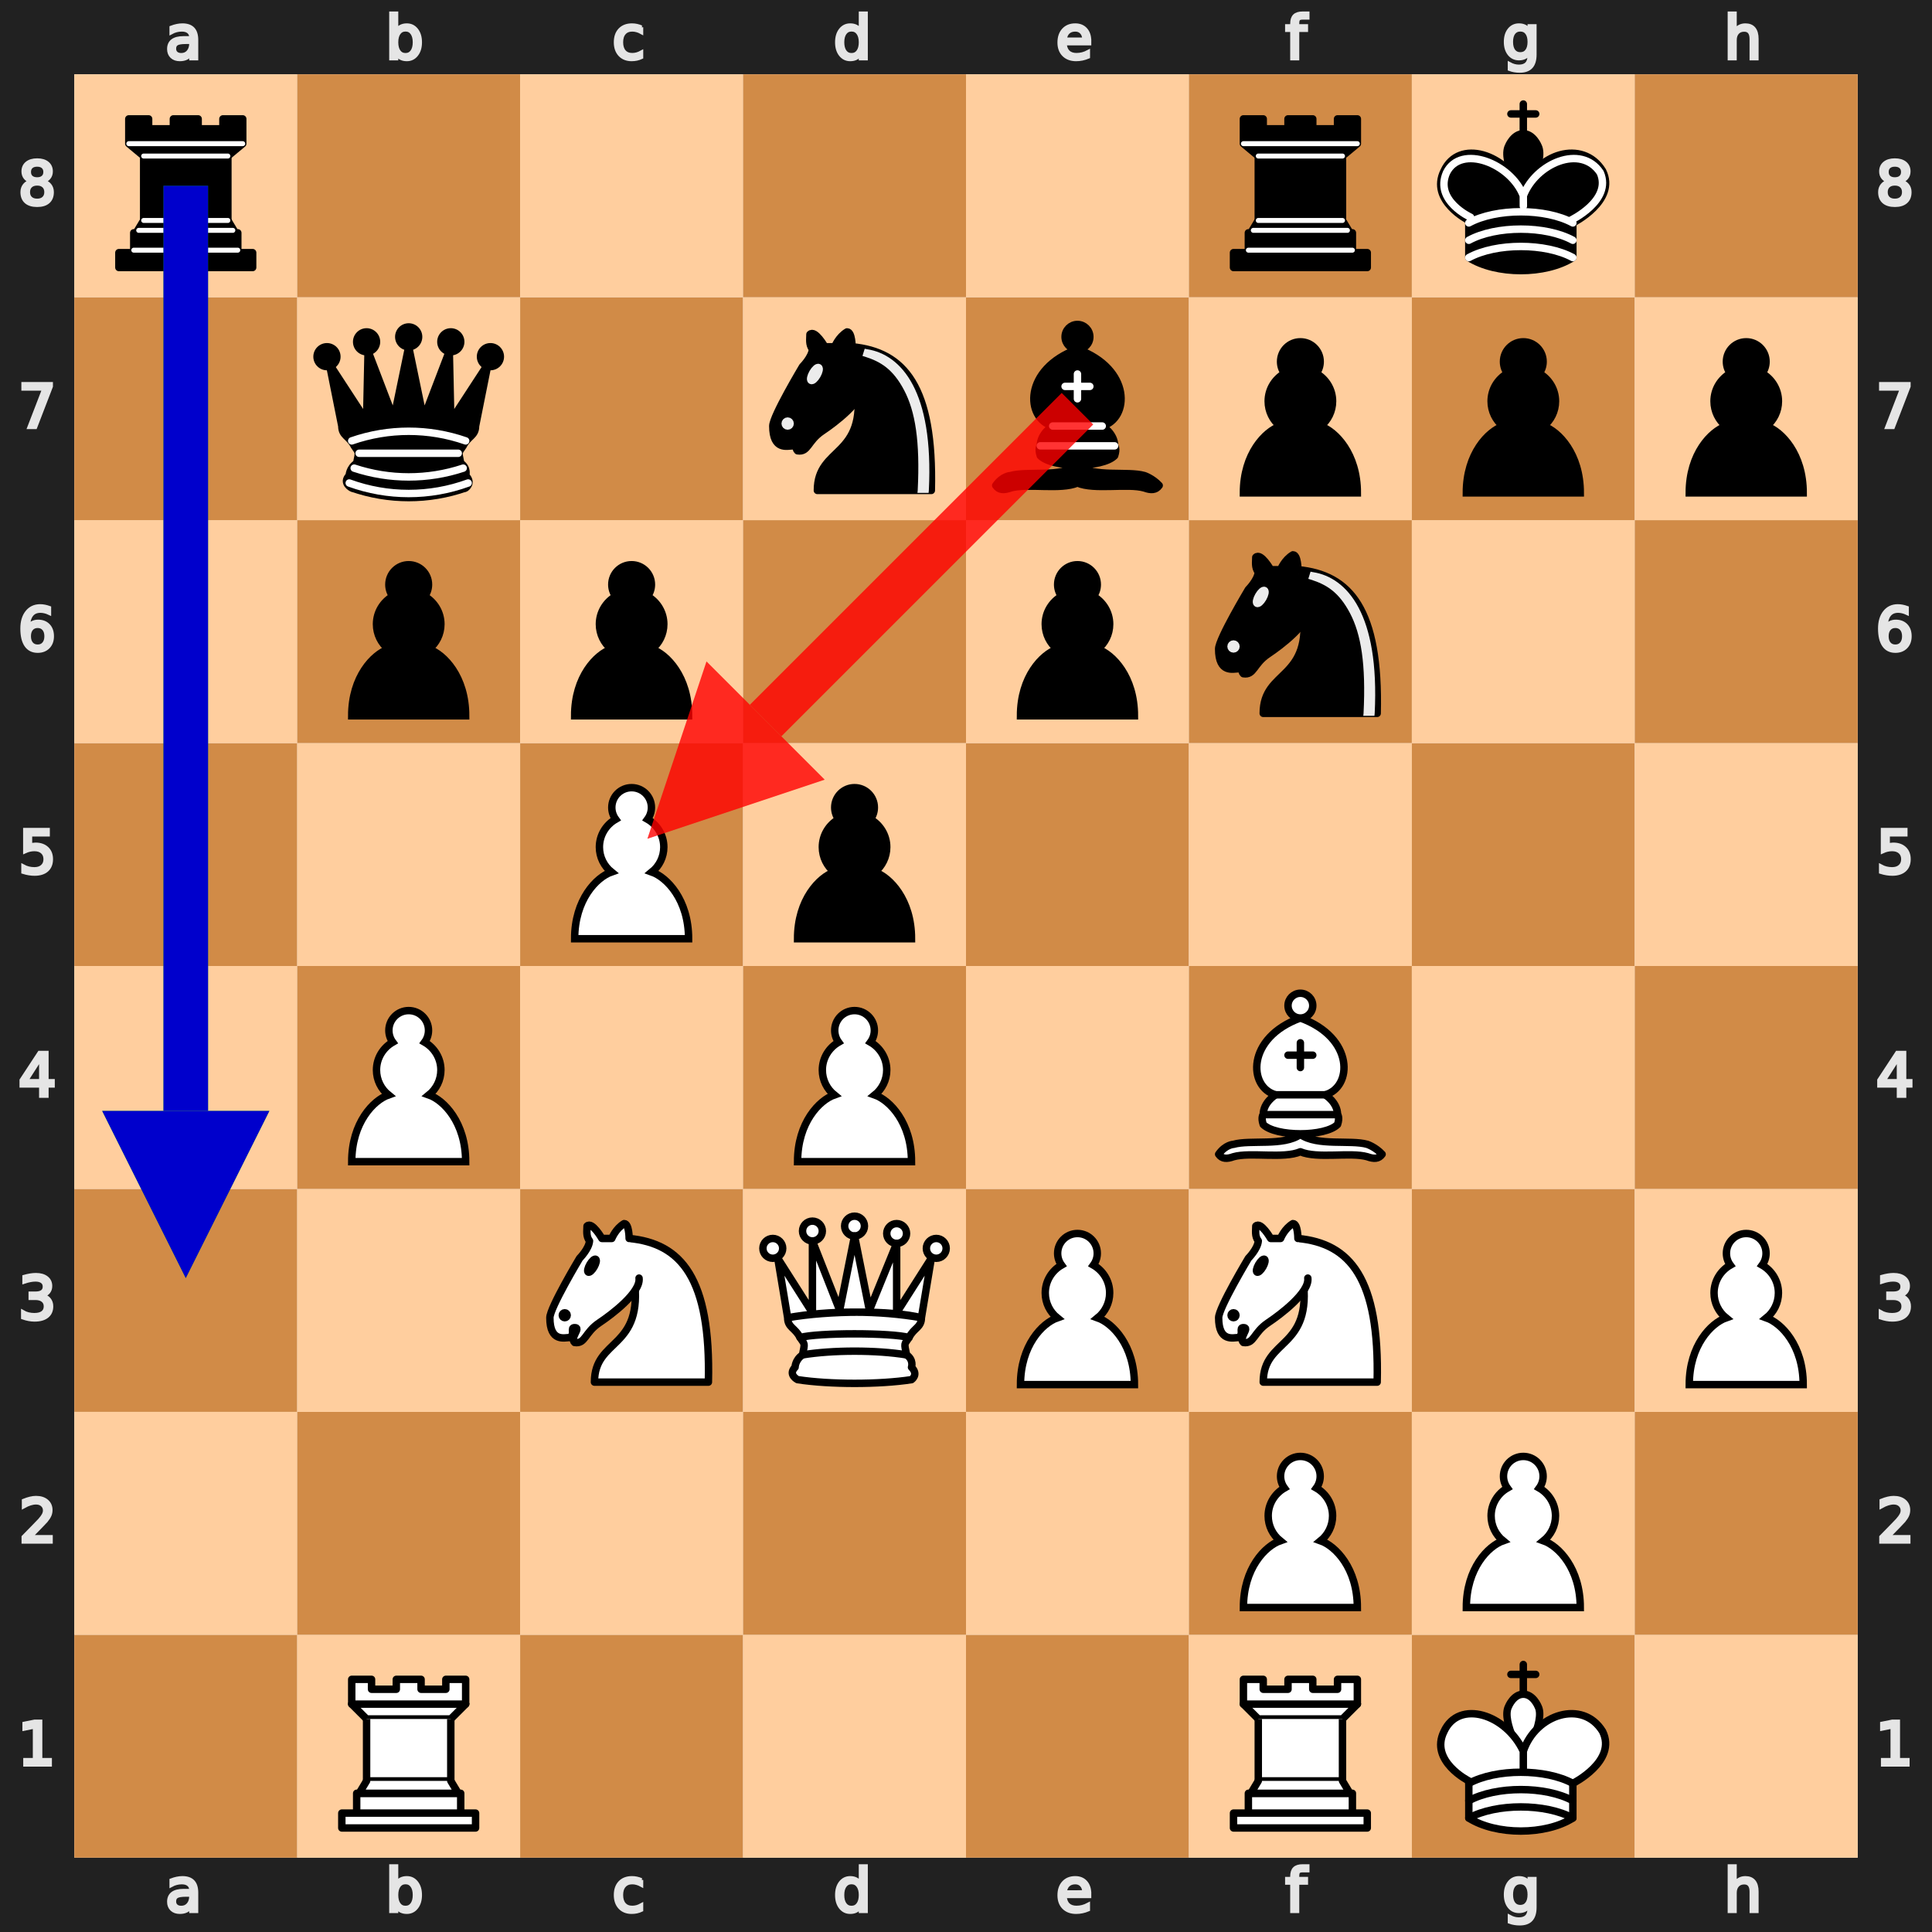
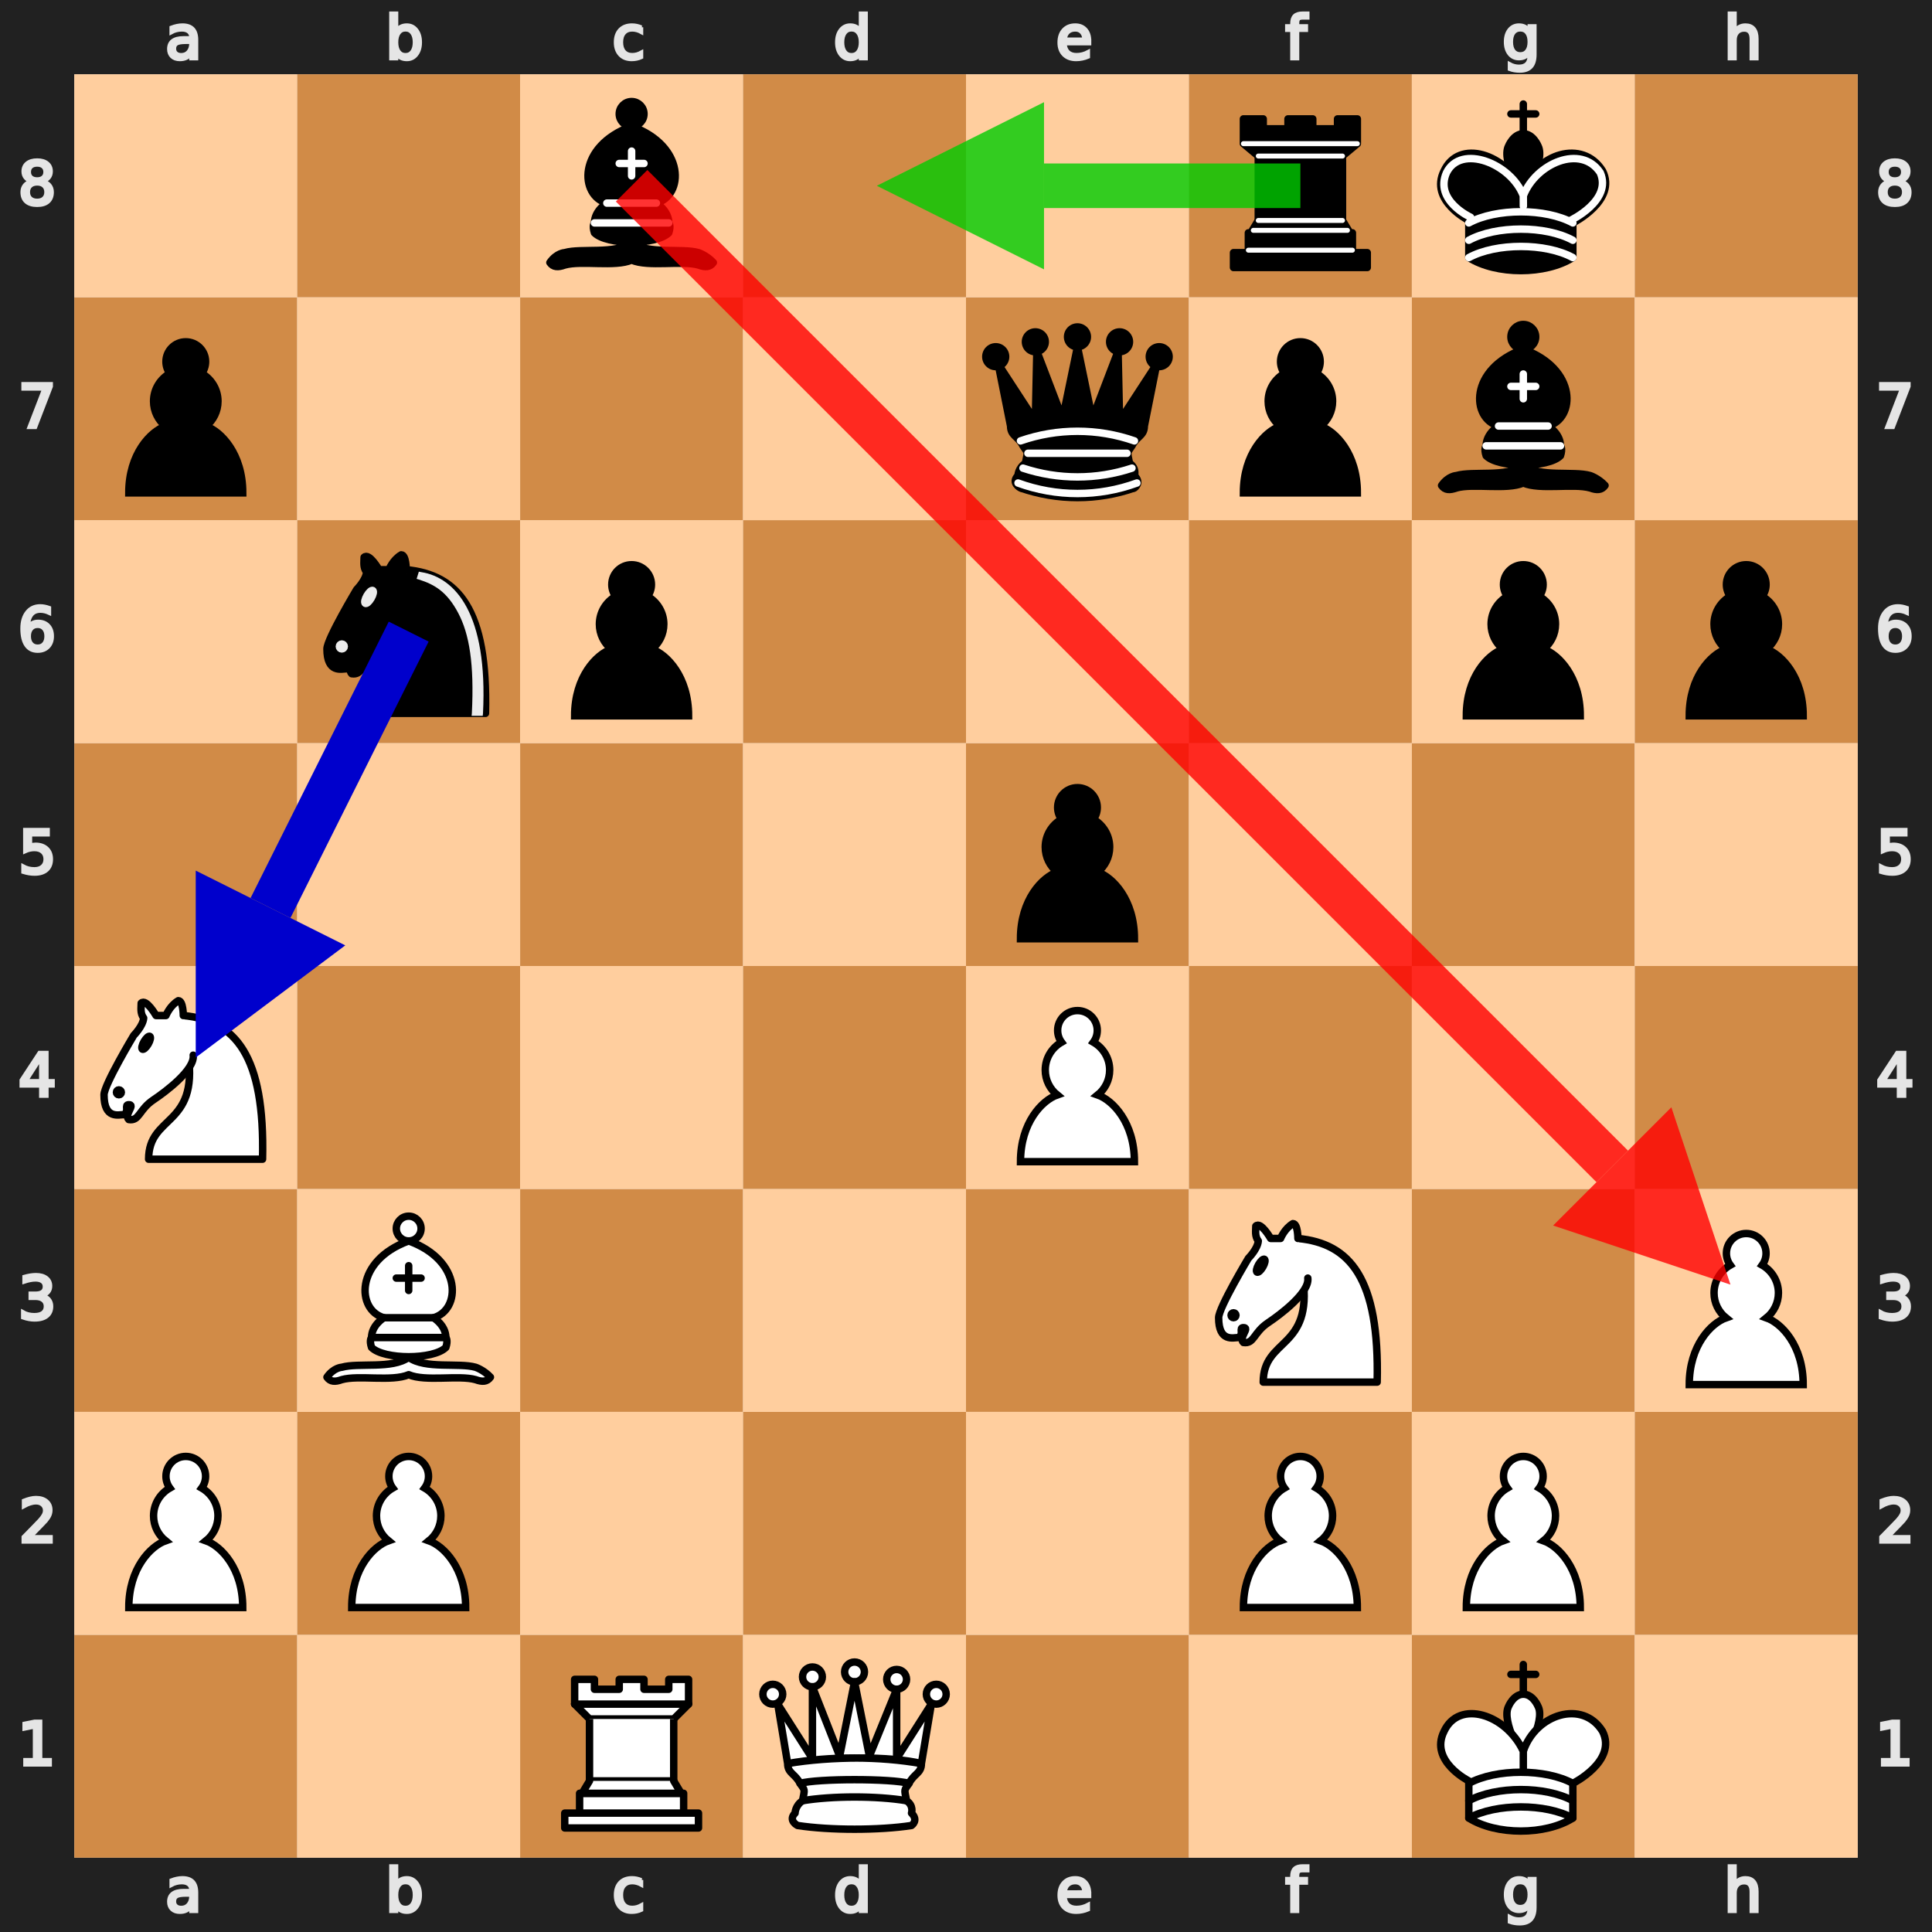
<svg xmlns="http://www.w3.org/2000/svg" xmlns:xlink="http://www.w3.org/1999/xlink" viewBox="0 0 390 390" width="400" height="400">
  <defs>
    <g id="white-pawn" class="white pawn">
      <path d="M22.5 9c-2.21 0-4 1.79-4 4 0 .89.29 1.71.78 2.38C17.33 16.5 16 18.59 16 21c0 2.03.94 3.84 2.41 5.03-3 1.06-7.41 5.55-7.41 13.47h23c0-7.92-4.41-12.41-7.41-13.47 1.47-1.19 2.41-3 2.41-5.03 0-2.41-1.33-4.5-3.28-5.62.49-.67.78-1.49.78-2.38 0-2.21-1.79-4-4-4z" fill="#fff" stroke="#000" stroke-width="1.5" stroke-linecap="round" />
    </g>
    <g id="white-knight" class="white knight" fill="none" fill-rule="evenodd" stroke="#000" stroke-width="1.5" stroke-linecap="round" stroke-linejoin="round">
      <path d="M 22,10 C 32.5,11 38.5,18 38,39 L 15,39 C 15,30 25,32.5 23,18" style="fill:#ffffff; stroke:#000000;" />
      <path d="M 24,18 C 24.38,20.91 18.45,25.37 16,27 C 13,29 13.18,31.34 11,31 C 9.958,30.06 12.41,27.96 11,28 C 10,28 11.19,29.23 10,30 C 9,30 5.997,31 6,26 C 6,24 12,14 12,14 C 12,14 13.89,12.1 14,10.5 C 13.27,9.506 13.5,8.5 13.5,7.5 C 14.5,6.5 16.5,10 16.5,10 L 18.5,10 C 18.5,10 19.28,8.008 21,7 C 22,7 22,10 22,10" style="fill:#ffffff; stroke:#000000;" />
      <path d="M 9.5 25.5 A 0.5 0.5 0 1 1 8.5,25.5 A 0.5 0.5 0 1 1 9.5 25.5 z" style="fill:#000000; stroke:#000000;" />
      <path d="M 15 15.5 A 0.5 1.5 0 1 1 14,15.5 A 0.5 1.5 0 1 1 15 15.5 z" transform="matrix(0.866,0.5,-0.5,0.866,9.693,-5.173)" style="fill:#000000; stroke:#000000;" />
    </g>
    <g id="white-bishop" class="white bishop" fill="none" fill-rule="evenodd" stroke="#000" stroke-width="1.5" stroke-linecap="round" stroke-linejoin="round">
      <g fill="#fff" stroke-linecap="butt">
        <path d="M9 36c3.39-.97 10.11.43 13.5-2 3.39 2.43 10.11 1.03 13.5 2 0 0 1.65.54 3 2-.68.97-1.65.99-3 .5-3.39-.97-10.11.46-13.5-1-3.39 1.46-10.11.03-13.5 1-1.354.49-2.323.47-3-.5 1.354-1.94 3-2 3-2zM15 32c2.5 2.5 12.5 2.5 15 0 .5-1.5 0-2 0-2 0-2.5-2.5-4-2.5-4 5.5-1.5 6-11.5-5-15.5-11 4-10.5 14-5 15.5 0 0-2.5 1.5-2.5 4 0 0-.5.5 0 2zM25 8a2.5 2.5 0 1 1-5 0 2.5 2.5 0 1 1 5 0z" />
      </g>
      <path d="M17.5 26h10M15 30h15m-7.5-14.5v5M20 18h5" stroke-linejoin="miter" />
    </g>
    <g id="white-rook" class="white rook" fill="#fff" fill-rule="evenodd" stroke="#000" stroke-width="1.5" stroke-linecap="round" stroke-linejoin="round">
      <path d="M9 39h27v-3H9v3zM12 36v-4h21v4H12zM11 14V9h4v2h5V9h5v2h5V9h4v5" stroke-linecap="butt" />
      <path d="M34 14l-3 3H14l-3-3" />
      <path d="M31 17v12.5H14V17" stroke-linecap="butt" stroke-linejoin="miter" />
      <path d="M31 29.5l1.5 2.5h-20l1.5-2.5" />
      <path d="M11 14h23" fill="none" stroke-linejoin="miter" />
    </g>
    <g id="white-queen" class="white queen" fill="#fff" fill-rule="evenodd" stroke="#000" stroke-width="1.5" stroke-linecap="round" stroke-linejoin="round">
      <path d="M8 12a2 2 0 1 1-4 0 2 2 0 1 1 4 0zM24.5 7.5a2 2 0 1 1-4 0 2 2 0 1 1 4 0zM41 12a2 2 0 1 1-4 0 2 2 0 1 1 4 0zM16 8.5a2 2 0 1 1-4 0 2 2 0 1 1 4 0zM33 9a2 2 0 1 1-4 0 2 2 0 1 1 4 0z" />
      <path d="M9 26c8.5-1.5 21-1.5 27 0l2-12-7 11V11l-5.5 13.5-3-15-3 15-5.5-14V25L7 14l2 12zM9 26c0 2 1.5 2 2.5 4 1 1.5 1 1 .5 3.5-1.5 1-1.5 2.5-1.5 2.5-1.5 1.5.5 2.5.5 2.5 6.5 1 16.5 1 23 0 0 0 1.5-1 0-2.5 0 0 .5-1.5-1-2.5-.5-2.5-.5-2 .5-3.5 1-2 2.5-2 2.5-4-8.5-1.5-18.5-1.5-27 0z" stroke-linecap="butt" />
      <path d="M11.5 30c3.5-1 18.5-1 22 0M12 33.5c6-1 15-1 21 0" fill="none" />
    </g>
    <g id="white-king" class="white king" fill="none" fill-rule="evenodd" stroke="#000" stroke-width="1.5" stroke-linecap="round" stroke-linejoin="round">
      <path d="M22.5 11.63V6M20 8h5" stroke-linejoin="miter" />
      <path d="M22.5 25s4.5-7.5 3-10.5c0 0-1-2.5-3-2.5s-3 2.5-3 2.5c-1.5 3 3 10.5 3 10.5" fill="#fff" stroke-linecap="butt" stroke-linejoin="miter" />
      <path d="M11.5 37c5.5 3.5 15.5 3.5 21 0v-7s9-4.5 6-10.5c-4-6.5-13.5-3.5-16 4V27v-3.5c-3.5-7.5-13-10.5-16-4-3 6 5 10 5 10V37z" fill="#fff" />
      <path d="M11.5 30c5.5-3 15.5-3 21 0m-21 3.5c5.5-3 15.5-3 21 0m-21 3.5c5.5-3 15.5-3 21 0" />
    </g>
    <g id="black-pawn" class="black pawn">
      <path d="M22.5 9c-2.21 0-4 1.79-4 4 0 .89.29 1.71.78 2.38C17.33 16.5 16 18.59 16 21c0 2.03.94 3.84 2.41 5.03-3 1.06-7.41 5.55-7.41 13.47h23c0-7.92-4.41-12.41-7.41-13.47 1.47-1.19 2.41-3 2.41-5.03 0-2.41-1.33-4.5-3.28-5.62.49-.67.78-1.49.78-2.38 0-2.21-1.79-4-4-4z" fill="#000" stroke="#000" stroke-width="1.5" stroke-linecap="round" />
    </g>
    <g id="black-knight" class="black knight" fill="none" fill-rule="evenodd" stroke="#000" stroke-width="1.5" stroke-linecap="round" stroke-linejoin="round">
      <path d="M 22,10 C 32.5,11 38.5,18 38,39 L 15,39 C 15,30 25,32.5 23,18" style="fill:#000000; stroke:#000000;" />
      <path d="M 24,18 C 24.38,20.91 18.45,25.37 16,27 C 13,29 13.18,31.34 11,31 C 9.958,30.06 12.41,27.96 11,28 C 10,28 11.19,29.23 10,30 C 9,30 5.997,31 6,26 C 6,24 12,14 12,14 C 12,14 13.89,12.1 14,10.5 C 13.27,9.506 13.5,8.5 13.5,7.5 C 14.5,6.5 16.5,10 16.5,10 L 18.5,10 C 18.5,10 19.28,8.008 21,7 C 22,7 22,10 22,10" style="fill:#000000; stroke:#000000;" />
      <path d="M 9.5 25.5 A 0.5 0.5 0 1 1 8.5,25.5 A 0.5 0.5 0 1 1 9.5 25.5 z" style="fill:#ececec; stroke:#ececec;" />
      <path d="M 15 15.5 A 0.5 1.5 0 1 1 14,15.5 A 0.5 1.5 0 1 1 15 15.5 z" transform="matrix(0.866,0.5,-0.5,0.866,9.693,-5.173)" style="fill:#ececec; stroke:#ececec;" />
      <path d="M 24.55,10.4 L 24.1,11.85 L 24.6,12 C 27.75,13 30.25,14.49 32.5,18.75 C 34.75,23.01 35.75,29.06 35.25,39 L 35.2,39.5 L 37.45,39.5 L 37.5,39 C 38,28.94 36.62,22.15 34.25,17.66 C 31.88,13.17 28.46,11.02 25.06,10.5 L 24.55,10.4 z " style="fill:#ececec; stroke:none;" />
    </g>
    <g id="black-bishop" class="black bishop" fill="none" fill-rule="evenodd" stroke="#000" stroke-width="1.5" stroke-linecap="round" stroke-linejoin="round">
      <path d="M9 36c3.39-.97 10.11.43 13.5-2 3.39 2.43 10.11 1.03 13.5 2 0 0 1.65.54 3 2-.68.97-1.65.99-3 .5-3.39-.97-10.11.46-13.5-1-3.39 1.46-10.11.03-13.5 1-1.354.49-2.323.47-3-.5 1.354-1.94 3-2 3-2zm6-4c2.5 2.5 12.5 2.5 15 0 .5-1.5 0-2 0-2 0-2.5-2.5-4-2.5-4 5.5-1.5 6-11.5-5-15.5-11 4-10.5 14-5 15.5 0 0-2.5 1.5-2.5 4 0 0-.5.5 0 2zM25 8a2.5 2.5 0 1 1-5 0 2.5 2.5 0 1 1 5 0z" fill="#000" stroke-linecap="butt" />
      <path d="M17.5 26h10M15 30h15m-7.5-14.5v5M20 18h5" stroke="#fff" stroke-linejoin="miter" />
    </g>
    <g id="black-rook" class="black rook" fill="#000" fill-rule="evenodd" stroke="#000" stroke-width="1.5" stroke-linecap="round" stroke-linejoin="round">
      <path d="M9 39h27v-3H9v3zM12.5 32l1.5-2.5h17l1.5 2.5h-20zM12 36v-4h21v4H12z" stroke-linecap="butt" />
      <path d="M14 29.5v-13h17v13H14z" stroke-linecap="butt" stroke-linejoin="miter" />
      <path d="M14 16.5L11 14h23l-3 2.5H14zM11 14V9h4v2h5V9h5v2h5V9h4v5H11z" stroke-linecap="butt" />
      <path d="M12 35.5h21M13 31.5h19M14 29.5h17M14 16.5h17M11 14h23" fill="none" stroke="#fff" stroke-width="1" stroke-linejoin="miter" />
    </g>
    <g id="black-queen" class="black queen" fill="#000" fill-rule="evenodd" stroke="#000" stroke-width="1.5" stroke-linecap="round" stroke-linejoin="round">
      <g fill="#000" stroke="none">
        <circle cx="6" cy="12" r="2.75" />
        <circle cx="14" cy="9" r="2.75" />
        <circle cx="22.5" cy="8" r="2.75" />
        <circle cx="31" cy="9" r="2.75" />
        <circle cx="39" cy="12" r="2.75" />
      </g>
      <path d="M9 26c8.5-1.5 21-1.5 27 0l2.5-12.5L31 25l-.3-14.1-5.2 13.6-3-14.5-3 14.5-5.2-13.6L14 25 6.5 13.5 9 26zM9 26c0 2 1.5 2 2.5 4 1 1.5 1 1 .5 3.5-1.5 1-1.5 2.5-1.5 2.5-1.5 1.5.5 2.5.5 2.5 6.5 1 16.5 1 23 0 0 0 1.5-1 0-2.5 0 0 .5-1.5-1-2.5-.5-2.5-.5-2 .5-3.5 1-2 2.5-2 2.5-4-8.5-1.5-18.5-1.5-27 0z" stroke-linecap="butt" />
      <path d="M11 38.5a35 35 1 0 0 23 0" fill="none" stroke-linecap="butt" />
      <path d="M11 29a35 35 1 0 1 23 0M12.5 31.5h20M11.5 34.5a35 35 1 0 0 22 0M10.5 37.5a35 35 1 0 0 24 0" fill="none" stroke="#fff" />
    </g>
    <g id="black-king" class="black king" fill="none" fill-rule="evenodd" stroke="#000" stroke-width="1.5" stroke-linecap="round" stroke-linejoin="round">
      <path d="M22.5 11.63V6" stroke-linejoin="miter" />
      <path d="M22.5 25s4.5-7.5 3-10.5c0 0-1-2.5-3-2.5s-3 2.5-3 2.5c-1.5 3 3 10.5 3 10.5" fill="#000" stroke-linecap="butt" stroke-linejoin="miter" />
      <path d="M11.5 37c5.5 3.5 15.5 3.5 21 0v-7s9-4.5 6-10.5c-4-6.5-13.5-3.5-16 4V27v-3.5c-3.5-7.5-13-10.5-16-4-3 6 5 10 5 10V37z" fill="#000" />
      <path d="M20 8h5" stroke-linejoin="miter" />
      <path d="M32 29.5s8.5-4 6.03-9.65C34.15 14 25 18 22.5 24.5l.01 2.1-.01-2.1C20 18 9.906 14 6.997 19.85c-2.497 5.65 4.853 9 4.853 9M11.5 30c5.5-3 15.5-3 21 0m-21 3.5c5.5-3 15.5-3 21 0m-21 3.5c5.5-3 15.5-3 21 0" stroke="#fff" />
    </g>
  </defs>
  <rect x="7.5" y="7.5" width="375" height="375" fill="none" stroke="#212121" stroke-width="15" />
  <g transform="translate(20, 1) scale(0.75, 0.75)" fill="#e5e5e5" stroke="#e5e5e5">
    <path d="M23.328 10.016q-1.742 0-2.414.398-.672.398-.672 1.36 0 .765.5 1.218.508.445 1.375.445 1.196 0 1.914-.843.727-.852.727-2.258v-.32zm2.867-.594v4.992h-1.437v-1.328q-.492.797-1.227 1.18-.734.375-1.797.375-1.343 0-2.14-.75-.79-.758-.79-2.024 0-1.476.985-2.226.992-.75 2.953-.75h2.016V8.75q0-.992-.656-1.531-.649-.547-1.829-.547-.75 0-1.46.18-.711.18-1.368.539V6.062q.79-.304 1.532-.453.742-.156 1.445-.156 1.898 0 2.836.984.937.985.937 2.985z" />
  </g>
  <g transform="translate(20, 375) scale(0.75, 0.75)" fill="#e5e5e5" stroke="#e5e5e5">
    <path d="M23.328 10.016q-1.742 0-2.414.398-.672.398-.672 1.36 0 .765.5 1.218.508.445 1.375.445 1.196 0 1.914-.843.727-.852.727-2.258v-.32zm2.867-.594v4.992h-1.437v-1.328q-.492.797-1.227 1.18-.734.375-1.797.375-1.343 0-2.14-.75-.79-.758-.79-2.024 0-1.476.985-2.226.992-.75 2.953-.75h2.016V8.75q0-.992-.656-1.531-.649-.547-1.829-.547-.75 0-1.46.18-.711.18-1.368.539V6.062q.79-.304 1.532-.453.742-.156 1.445-.156 1.898 0 2.836.984.937.985.937 2.985z" />
  </g>
  <g transform="translate(65, 1) scale(0.75, 0.75)" fill="#e5e5e5" stroke="#e5e5e5">
    <path d="M24.922 10.047q0-1.586-.656-2.485-.649-.906-1.79-.906-1.14 0-1.796.906-.649.899-.649 2.485 0 1.586.649 2.492.656.898 1.797.898 1.14 0 1.789-.898.656-.906.656-2.492zm-4.89-3.055q.452-.781 1.14-1.156.695-.383 1.656-.383 1.594 0 2.586 1.266 1 1.265 1 3.328 0 2.062-1 3.328-.992 1.266-2.586 1.266-.96 0-1.656-.375-.688-.383-1.14-1.164v1.312h-1.446V2.258h1.445z" />
  </g>
  <g transform="translate(65, 375) scale(0.75, 0.75)" fill="#e5e5e5" stroke="#e5e5e5">
    <path d="M24.922 10.047q0-1.586-.656-2.485-.649-.906-1.79-.906-1.14 0-1.796.906-.649.899-.649 2.485 0 1.586.649 2.492.656.898 1.797.898 1.14 0 1.789-.898.656-.906.656-2.492zm-4.89-3.055q.452-.781 1.14-1.156.695-.383 1.656-.383 1.594 0 2.586 1.266 1 1.265 1 3.328 0 2.062-1 3.328-.992 1.266-2.586 1.266-.96 0-1.656-.375-.688-.383-1.14-1.164v1.312h-1.446V2.258h1.445z" />
  </g>
  <g transform="translate(110, 1) scale(0.75, 0.75)" fill="#e5e5e5" stroke="#e5e5e5">
    <path d="M25.96 6v1.344q-.608-.336-1.226-.5-.609-.172-1.234-.172-1.398 0-2.172.89-.773.883-.773 2.485 0 1.601.773 2.492.774.883 2.172.883.625 0 1.234-.164.618-.172 1.227-.508v1.328q-.602.281-1.25.422-.64.14-1.367.14-1.977 0-3.14-1.242-1.165-1.242-1.165-3.351 0-2.14 1.172-3.367 1.18-1.227 3.227-1.227.664 0 1.296.14.633.134 1.227.407z" />
  </g>
  <g transform="translate(110, 375) scale(0.75, 0.75)" fill="#e5e5e5" stroke="#e5e5e5">
    <path d="M25.96 6v1.344q-.608-.336-1.226-.5-.609-.172-1.234-.172-1.398 0-2.172.89-.773.883-.773 2.485 0 1.601.773 2.492.774.883 2.172.883.625 0 1.234-.164.618-.172 1.227-.508v1.328q-.602.281-1.25.422-.64.14-1.367.14-1.977 0-3.14-1.242-1.165-1.242-1.165-3.351 0-2.14 1.172-3.367 1.18-1.227 3.227-1.227.664 0 1.296.14.633.134 1.227.407z" />
  </g>
  <g transform="translate(155, 1) scale(0.75, 0.75)" fill="#e5e5e5" stroke="#e5e5e5">
    <path d="M24.973 6.992V2.258h1.437v12.156h-1.437v-1.312q-.453.78-1.149 1.164-.687.375-1.656.375-1.586 0-2.586-1.266-.992-1.266-.992-3.328 0-2.063.992-3.328 1-1.266 2.586-1.266.969 0 1.656.383.696.375 1.149 1.156zm-4.899 3.055q0 1.586.649 2.492.656.898 1.797.898 1.14 0 1.796-.898.657-.906.657-2.492 0-1.586-.657-2.485-.656-.906-1.796-.906-1.141 0-1.797.906-.649.899-.649 2.485z" />
  </g>
  <g transform="translate(155, 375) scale(0.75, 0.75)" fill="#e5e5e5" stroke="#e5e5e5">
    <path d="M24.973 6.992V2.258h1.437v12.156h-1.437v-1.312q-.453.78-1.149 1.164-.687.375-1.656.375-1.586 0-2.586-1.266-.992-1.266-.992-3.328 0-2.063.992-3.328 1-1.266 2.586-1.266.969 0 1.656.383.696.375 1.149 1.156zm-4.899 3.055q0 1.586.649 2.492.656.898 1.797.898 1.14 0 1.796-.898.657-.906.657-2.492 0-1.586-.657-2.485-.656-.906-1.796-.906-1.141 0-1.797.906-.649.899-.649 2.485z" />
  </g>
  <g transform="translate(200, 1) scale(0.75, 0.75)" fill="#e5e5e5" stroke="#e5e5e5">
    <path d="M26.555 9.68v.703h-6.61q.094 1.484.89 2.265.806.774 2.235.774.828 0 1.602-.203.781-.203 1.547-.61v1.36q-.774.328-1.586.5-.813.172-1.649.172-2.093 0-3.32-1.22-1.219-1.218-1.219-3.296 0-2.148 1.157-3.406 1.164-1.266 3.132-1.266 1.766 0 2.79 1.14 1.03 1.134 1.03 3.087zm-1.438-.422q-.015-1.18-.664-1.883-.64-.703-1.703-.703-1.203 0-1.93.68-.718.68-.828 1.914z" />
  </g>
  <g transform="translate(200, 375) scale(0.75, 0.75)" fill="#e5e5e5" stroke="#e5e5e5">
    <path d="M26.555 9.68v.703h-6.61q.094 1.484.89 2.265.806.774 2.235.774.828 0 1.602-.203.781-.203 1.547-.61v1.36q-.774.328-1.586.5-.813.172-1.649.172-2.093 0-3.32-1.22-1.219-1.218-1.219-3.296 0-2.148 1.157-3.406 1.164-1.266 3.132-1.266 1.766 0 2.79 1.14 1.03 1.134 1.03 3.087zm-1.438-.422q-.015-1.18-.664-1.883-.64-.703-1.703-.703-1.203 0-1.93.68-.718.68-.828 1.914z" />
  </g>
  <g transform="translate(245, 1) scale(0.75, 0.75)" fill="#e5e5e5" stroke="#e5e5e5">
    <path d="M25.285 2.258v1.195H23.91q-.773 0-1.078.313-.297.312-.297 1.125v.773h2.367v1.117h-2.367v7.633H21.09V6.781h-1.375V5.664h1.375v-.61q0-1.46.68-2.124.68-.672 2.156-.672z" />
  </g>
  <g transform="translate(245, 375) scale(0.75, 0.75)" fill="#e5e5e5" stroke="#e5e5e5">
    <path d="M25.285 2.258v1.195H23.91q-.773 0-1.078.313-.297.312-.297 1.125v.773h2.367v1.117h-2.367v7.633H21.09V6.781h-1.375V5.664h1.375v-.61q0-1.46.68-2.124.68-.672 2.156-.672z" />
  </g>
  <g transform="translate(290, 1) scale(0.75, 0.75)" fill="#e5e5e5" stroke="#e5e5e5">
    <path d="M24.973 9.937q0-1.562-.649-2.421-.64-.86-1.804-.86-1.157 0-1.805.86-.64.859-.64 2.421 0 1.555.64 2.415.648.859 1.805.859 1.164 0 1.804-.86.649-.859.649-2.414zm1.437 3.391q0 2.234-.992 3.32-.992 1.094-3.04 1.094-.757 0-1.429-.117-.672-.11-1.304-.344v-1.398q.632.344 1.25.508.617.164 1.257.164 1.414 0 2.118-.743.703-.734.703-2.226v-.711q-.446.773-1.141 1.156-.695.383-1.664.383-1.61 0-2.594-1.227-.984-1.226-.984-3.25 0-2.03.984-3.257.985-1.227 2.594-1.227.969 0 1.664.383t1.14 1.156V5.664h1.438z" />
  </g>
  <g transform="translate(290, 375) scale(0.75, 0.75)" fill="#e5e5e5" stroke="#e5e5e5">
    <path d="M24.973 9.937q0-1.562-.649-2.421-.64-.86-1.804-.86-1.157 0-1.805.86-.64.859-.64 2.421 0 1.555.64 2.415.648.859 1.805.859 1.164 0 1.804-.86.649-.859.649-2.414zm1.437 3.391q0 2.234-.992 3.32-.992 1.094-3.04 1.094-.757 0-1.429-.117-.672-.11-1.304-.344v-1.398q.632.344 1.25.508.617.164 1.257.164 1.414 0 2.118-.743.703-.734.703-2.226v-.711q-.446.773-1.141 1.156-.695.383-1.664.383-1.61 0-2.594-1.227-.984-1.226-.984-3.25 0-2.03.984-3.257.985-1.227 2.594-1.227.969 0 1.664.383t1.14 1.156V5.664h1.438z" />
  </g>
  <g transform="translate(335, 1) scale(0.75, 0.75)" fill="#e5e5e5" stroke="#e5e5e5">
    <path d="M26.164 9.133v5.281h-1.437V9.18q0-1.243-.485-1.86-.484-.617-1.453-.617-1.164 0-1.836.742-.672.742-.672 2.024v4.945h-1.445V2.258h1.445v4.765q.516-.789 1.211-1.18.703-.39 1.617-.39 1.508 0 2.282.938.773.93.773 2.742z" />
  </g>
  <g transform="translate(335, 375) scale(0.75, 0.75)" fill="#e5e5e5" stroke="#e5e5e5">
    <path d="M26.164 9.133v5.281h-1.437V9.18q0-1.243-.485-1.86-.484-.617-1.453-.617-1.164 0-1.836.742-.672.742-.672 2.024v4.945h-1.445V2.258h1.445v4.765q.516-.789 1.211-1.18.703-.39 1.617-.39 1.508 0 2.282.938.773.93.773 2.742z" />
  </g>
  <g transform="translate(0, 335) scale(0.75, 0.75)" fill="#e5e5e5" stroke="#e5e5e5">
    <path d="M6.754 26.996h2.578v-8.898l-2.805.562v-1.437l2.79-.563h1.578v10.336h2.578v1.328h-6.72z" />
  </g>
  <g transform="translate(375, 335) scale(0.75, 0.75)" fill="#e5e5e5" stroke="#e5e5e5">
    <path d="M6.754 26.996h2.578v-8.898l-2.805.562v-1.437l2.79-.563h1.578v10.336h2.578v1.328h-6.72z" />
  </g>
  <g transform="translate(0, 290) scale(0.75, 0.75)" fill="#e5e5e5" stroke="#e5e5e5">
    <path d="M8.195 26.996h5.508v1.328H6.297v-1.328q.898-.93 2.445-2.492 1.555-1.57 1.953-2.024.758-.851 1.055-1.437.305-.594.305-1.164 0-.93-.657-1.516-.648-.586-1.695-.586-.742 0-1.57.258-.82.258-1.758.781v-1.593q.953-.383 1.781-.578.828-.196 1.516-.196 1.812 0 2.89.906 1.079.907 1.079 2.422 0 .72-.274 1.368-.265.64-.976 1.515-.196.227-1.243 1.313-1.046 1.078-2.953 3.023z" />
  </g>
  <g transform="translate(375, 290) scale(0.75, 0.75)" fill="#e5e5e5" stroke="#e5e5e5">
    <path d="M8.195 26.996h5.508v1.328H6.297v-1.328q.898-.93 2.445-2.492 1.555-1.57 1.953-2.024.758-.851 1.055-1.437.305-.594.305-1.164 0-.93-.657-1.516-.648-.586-1.695-.586-.742 0-1.57.258-.82.258-1.758.781v-1.593q.953-.383 1.781-.578.828-.196 1.516-.196 1.812 0 2.89.906 1.079.907 1.079 2.422 0 .72-.274 1.368-.265.64-.976 1.515-.196.227-1.243 1.313-1.046 1.078-2.953 3.023z" />
  </g>
  <g transform="translate(0, 245) scale(0.75, 0.75)" fill="#e5e5e5" stroke="#e5e5e5">
    <path d="M11.434 22.035q1.132.242 1.765 1.008.64.766.64 1.89 0 1.727-1.187 2.672-1.187.946-3.375.946-.734 0-1.515-.149-.774-.14-1.602-.43V26.45q.656.383 1.438.578.78.196 1.632.196 1.485 0 2.258-.586.782-.586.782-1.703 0-1.032-.727-1.61-.719-.586-2.008-.586h-1.36v-1.297h1.423q1.164 0 1.78-.46.618-.47.618-1.344 0-.899-.64-1.375-.633-.485-1.82-.485-.65 0-1.391.141-.743.14-1.633.437V16.95q.898-.25 1.68-.375.788-.125 1.484-.125 1.797 0 2.844.82 1.046.813 1.046 2.204 0 .968-.554 1.64-.555.664-1.578.922z" />
  </g>
  <g transform="translate(375, 245) scale(0.75, 0.75)" fill="#e5e5e5" stroke="#e5e5e5">
    <path d="M11.434 22.035q1.132.242 1.765 1.008.64.766.64 1.89 0 1.727-1.187 2.672-1.187.946-3.375.946-.734 0-1.515-.149-.774-.14-1.602-.43V26.45q.656.383 1.438.578.78.196 1.632.196 1.485 0 2.258-.586.782-.586.782-1.703 0-1.032-.727-1.61-.719-.586-2.008-.586h-1.36v-1.297h1.423q1.164 0 1.78-.46.618-.47.618-1.344 0-.899-.64-1.375-.633-.485-1.82-.485-.65 0-1.391.141-.743.14-1.633.437V16.95q.898-.25 1.68-.375.788-.125 1.484-.125 1.797 0 2.844.82 1.046.813 1.046 2.204 0 .968-.554 1.64-.555.664-1.578.922z" />
  </g>
  <g transform="translate(0, 200) scale(0.75, 0.75)" fill="#e5e5e5" stroke="#e5e5e5">
    <path d="M11.016 18.035L7.03 24.262h3.985zm-.414-1.375h1.984v7.602h1.664v1.312h-1.664v2.75h-1.57v-2.75H5.75v-1.523z" />
  </g>
  <g transform="translate(375, 200) scale(0.75, 0.75)" fill="#e5e5e5" stroke="#e5e5e5">
    <path d="M11.016 18.035L7.03 24.262h3.985zm-.414-1.375h1.984v7.602h1.664v1.312h-1.664v2.75h-1.57v-2.75H5.75v-1.523z" />
  </g>
  <g transform="translate(0, 155) scale(0.75, 0.75)" fill="#e5e5e5" stroke="#e5e5e5">
    <path d="M6.719 16.66h6.195v1.328h-4.75v2.86q.344-.118.688-.172.343-.063.687-.063 1.953 0 3.094 1.07 1.14 1.07 1.14 2.899 0 1.883-1.171 2.93-1.172 1.039-3.305 1.039-.735 0-1.5-.125-.758-.125-1.57-.375v-1.586q.703.383 1.453.57.75.188 1.586.188 1.351 0 2.14-.711.79-.711.79-1.93 0-1.219-.79-1.93-.789-.71-2.14-.71-.633 0-1.266.14-.625.14-1.281.438z" />
  </g>
  <g transform="translate(375, 155) scale(0.75, 0.75)" fill="#e5e5e5" stroke="#e5e5e5">
    <path d="M6.719 16.66h6.195v1.328h-4.75v2.86q.344-.118.688-.172.343-.063.687-.063 1.953 0 3.094 1.07 1.14 1.07 1.14 2.899 0 1.883-1.171 2.93-1.172 1.039-3.305 1.039-.735 0-1.5-.125-.758-.125-1.57-.375v-1.586q.703.383 1.453.57.75.188 1.586.188 1.351 0 2.14-.711.79-.711.79-1.93 0-1.219-.79-1.93-.789-.71-2.14-.71-.633 0-1.266.14-.625.14-1.281.438z" />
  </g>
  <g transform="translate(0, 110) scale(0.75, 0.75)" fill="#e5e5e5" stroke="#e5e5e5">
    <path d="M10.137 21.863q-1.063 0-1.688.727-.617.726-.617 1.992 0 1.258.617 1.992.625.727 1.688.727 1.062 0 1.68-.727.624-.734.624-1.992 0-1.266-.625-1.992-.617-.727-1.68-.727zm3.133-4.945v1.437q-.594-.28-1.204-.43-.601-.148-1.195-.148-1.562 0-2.39 1.055-.82 1.055-.938 3.188.46-.68 1.156-1.04.696-.367 1.531-.367 1.758 0 2.774 1.07 1.023 1.063 1.023 2.899 0 1.797-1.062 2.883-1.063 1.086-2.828 1.086-2.024 0-3.094-1.547-1.07-1.555-1.07-4.5 0-2.766 1.312-4.406 1.313-1.649 3.524-1.649.593 0 1.195.117.61.118 1.266.352z" />
  </g>
  <g transform="translate(375, 110) scale(0.75, 0.75)" fill="#e5e5e5" stroke="#e5e5e5">
    <path d="M10.137 21.863q-1.063 0-1.688.727-.617.726-.617 1.992 0 1.258.617 1.992.625.727 1.688.727 1.062 0 1.68-.727.624-.734.624-1.992 0-1.266-.625-1.992-.617-.727-1.68-.727zm3.133-4.945v1.437q-.594-.28-1.204-.43-.601-.148-1.195-.148-1.562 0-2.39 1.055-.82 1.055-.938 3.188.46-.68 1.156-1.04.696-.367 1.531-.367 1.758 0 2.774 1.07 1.023 1.063 1.023 2.899 0 1.797-1.062 2.883-1.063 1.086-2.828 1.086-2.024 0-3.094-1.547-1.07-1.555-1.07-4.5 0-2.766 1.312-4.406 1.313-1.649 3.524-1.649.593 0 1.195.117.61.118 1.266.352z" />
  </g>
  <g transform="translate(0, 65) scale(0.75, 0.75)" fill="#e5e5e5" stroke="#e5e5e5">
    <path d="M6.25 16.66h7.5v.672L9.516 28.324H7.867l3.985-10.336H6.25z" />
  </g>
  <g transform="translate(375, 65) scale(0.75, 0.75)" fill="#e5e5e5" stroke="#e5e5e5">
    <path d="M6.25 16.66h7.5v.672L9.516 28.324H7.867l3.985-10.336H6.25z" />
  </g>
  <g transform="translate(0, 20) scale(0.75, 0.75)" fill="#e5e5e5" stroke="#e5e5e5">
    <path d="M10 22.785q-1.125 0-1.773.602-.641.601-.641 1.656t.64 1.656q.649.602 1.774.602t1.773-.602q.649-.61.649-1.656 0-1.055-.649-1.656-.64-.602-1.773-.602zm-1.578-.672q-1.016-.25-1.586-.945-.563-.695-.563-1.695 0-1.399.993-2.211 1-.813 2.734-.813 1.742 0 2.734.813.993.812.993 2.21 0 1-.57 1.696-.563.695-1.571.945 1.14.266 1.773 1.04.641.773.641 1.89 0 1.695-1.04 2.602-1.03.906-2.96.906t-2.969-.906Q6 26.738 6 25.043q0-1.117.64-1.89.641-.774 1.782-1.04zm-.578-2.492q0 .906.562 1.414.57.508 1.594.508 1.016 0 1.586-.508.578-.508.578-1.414 0-.906-.578-1.414-.57-.508-1.586-.508-1.023 0-1.594.508-.562.508-.562 1.414z" />
  </g>
  <g transform="translate(375, 20) scale(0.75, 0.75)" fill="#e5e5e5" stroke="#e5e5e5">
    <path d="M10 22.785q-1.125 0-1.773.602-.641.601-.641 1.656t.64 1.656q.649.602 1.774.602t1.773-.602q.649-.61.649-1.656 0-1.055-.649-1.656-.64-.602-1.773-.602zm-1.578-.672q-1.016-.25-1.586-.945-.563-.695-.563-1.695 0-1.399.993-2.211 1-.813 2.734-.813 1.742 0 2.734.813.993.812.993 2.21 0 1-.57 1.696-.563.695-1.571.945 1.14.266 1.773 1.04.641.773.641 1.89 0 1.695-1.04 2.602-1.03.906-2.96.906t-2.969-.906Q6 26.738 6 25.043q0-1.117.64-1.89.641-.774 1.782-1.04zm-.578-2.492q0 .906.562 1.414.57.508 1.594.508 1.016 0 1.586-.508.578-.508.578-1.414 0-.906-.578-1.414-.57-.508-1.586-.508-1.023 0-1.594.508-.562.508-.562 1.414z" />
  </g>
  <rect x="15" y="330" width="45" height="45" class="square dark a1" stroke="none" fill="#d18b47" />
  <rect x="60" y="330" width="45" height="45" class="square light b1" stroke="none" fill="#ffce9e" />
  <rect x="105" y="330" width="45" height="45" class="square dark c1" stroke="none" fill="#d18b47" />
  <rect x="150" y="330" width="45" height="45" class="square light d1" stroke="none" fill="#ffce9e" />
  <rect x="195" y="330" width="45" height="45" class="square dark e1" stroke="none" fill="#d18b47" />
  <rect x="240" y="330" width="45" height="45" class="square light f1" stroke="none" fill="#ffce9e" />
  <rect x="285" y="330" width="45" height="45" class="square dark g1" stroke="none" fill="#d18b47" />
  <rect x="330" y="330" width="45" height="45" class="square light h1" stroke="none" fill="#ffce9e" />
  <rect x="15" y="285" width="45" height="45" class="square light a2" stroke="none" fill="#ffce9e" />
  <rect x="60" y="285" width="45" height="45" class="square dark b2" stroke="none" fill="#d18b47" />
  <rect x="105" y="285" width="45" height="45" class="square light c2" stroke="none" fill="#ffce9e" />
  <rect x="150" y="285" width="45" height="45" class="square dark d2" stroke="none" fill="#d18b47" />
  <rect x="195" y="285" width="45" height="45" class="square light e2" stroke="none" fill="#ffce9e" />
  <rect x="240" y="285" width="45" height="45" class="square dark f2" stroke="none" fill="#d18b47" />
  <rect x="285" y="285" width="45" height="45" class="square light g2" stroke="none" fill="#ffce9e" />
  <rect x="330" y="285" width="45" height="45" class="square dark h2" stroke="none" fill="#d18b47" />
  <rect x="15" y="240" width="45" height="45" class="square dark a3" stroke="none" fill="#d18b47" />
  <rect x="60" y="240" width="45" height="45" class="square light b3" stroke="none" fill="#ffce9e" />
  <rect x="105" y="240" width="45" height="45" class="square dark c3" stroke="none" fill="#d18b47" />
  <rect x="150" y="240" width="45" height="45" class="square light d3" stroke="none" fill="#ffce9e" />
  <rect x="195" y="240" width="45" height="45" class="square dark e3" stroke="none" fill="#d18b47" />
  <rect x="240" y="240" width="45" height="45" class="square light f3" stroke="none" fill="#ffce9e" />
  <rect x="285" y="240" width="45" height="45" class="square dark g3" stroke="none" fill="#d18b47" />
  <rect x="330" y="240" width="45" height="45" class="square light h3" stroke="none" fill="#ffce9e" />
  <rect x="15" y="195" width="45" height="45" class="square light a4" stroke="none" fill="#ffce9e" />
  <rect x="60" y="195" width="45" height="45" class="square dark b4" stroke="none" fill="#d18b47" />
  <rect x="105" y="195" width="45" height="45" class="square light c4" stroke="none" fill="#ffce9e" />
  <rect x="150" y="195" width="45" height="45" class="square dark d4" stroke="none" fill="#d18b47" />
  <rect x="195" y="195" width="45" height="45" class="square light e4" stroke="none" fill="#ffce9e" />
  <rect x="240" y="195" width="45" height="45" class="square dark f4" stroke="none" fill="#d18b47" />
  <rect x="285" y="195" width="45" height="45" class="square light g4" stroke="none" fill="#ffce9e" />
  <rect x="330" y="195" width="45" height="45" class="square dark h4" stroke="none" fill="#d18b47" />
  <rect x="15" y="150" width="45" height="45" class="square dark a5" stroke="none" fill="#d18b47" />
  <rect x="60" y="150" width="45" height="45" class="square light b5" stroke="none" fill="#ffce9e" />
  <rect x="105" y="150" width="45" height="45" class="square dark c5" stroke="none" fill="#d18b47" />
  <rect x="150" y="150" width="45" height="45" class="square light d5" stroke="none" fill="#ffce9e" />
  <rect x="195" y="150" width="45" height="45" class="square dark e5" stroke="none" fill="#d18b47" />
  <rect x="240" y="150" width="45" height="45" class="square light f5" stroke="none" fill="#ffce9e" />
  <rect x="285" y="150" width="45" height="45" class="square dark g5" stroke="none" fill="#d18b47" />
  <rect x="330" y="150" width="45" height="45" class="square light h5" stroke="none" fill="#ffce9e" />
  <rect x="15" y="105" width="45" height="45" class="square light a6" stroke="none" fill="#ffce9e" />
  <rect x="60" y="105" width="45" height="45" class="square dark b6" stroke="none" fill="#d18b47" />
  <rect x="105" y="105" width="45" height="45" class="square light c6" stroke="none" fill="#ffce9e" />
  <rect x="150" y="105" width="45" height="45" class="square dark d6" stroke="none" fill="#d18b47" />
  <rect x="195" y="105" width="45" height="45" class="square light e6" stroke="none" fill="#ffce9e" />
  <rect x="240" y="105" width="45" height="45" class="square dark f6" stroke="none" fill="#d18b47" />
  <rect x="285" y="105" width="45" height="45" class="square light g6" stroke="none" fill="#ffce9e" />
  <rect x="330" y="105" width="45" height="45" class="square dark h6" stroke="none" fill="#d18b47" />
  <rect x="15" y="60" width="45" height="45" class="square dark a7" stroke="none" fill="#d18b47" />
  <rect x="60" y="60" width="45" height="45" class="square light b7" stroke="none" fill="#ffce9e" />
  <rect x="105" y="60" width="45" height="45" class="square dark c7" stroke="none" fill="#d18b47" />
  <rect x="150" y="60" width="45" height="45" class="square light d7" stroke="none" fill="#ffce9e" />
  <rect x="195" y="60" width="45" height="45" class="square dark e7" stroke="none" fill="#d18b47" />
  <rect x="240" y="60" width="45" height="45" class="square light f7" stroke="none" fill="#ffce9e" />
  <rect x="285" y="60" width="45" height="45" class="square dark g7" stroke="none" fill="#d18b47" />
  <rect x="330" y="60" width="45" height="45" class="square light h7" stroke="none" fill="#ffce9e" />
  <rect x="15" y="15" width="45" height="45" class="square light a8" stroke="none" fill="#ffce9e" />
  <rect x="60" y="15" width="45" height="45" class="square dark b8" stroke="none" fill="#d18b47" />
  <rect x="105" y="15" width="45" height="45" class="square light c8" stroke="none" fill="#ffce9e" />
  <rect x="150" y="15" width="45" height="45" class="square dark d8" stroke="none" fill="#d18b47" />
  <rect x="195" y="15" width="45" height="45" class="square light e8" stroke="none" fill="#ffce9e" />
  <rect x="240" y="15" width="45" height="45" class="square dark f8" stroke="none" fill="#d18b47" />
  <rect x="285" y="15" width="45" height="45" class="square light g8" stroke="none" fill="#ffce9e" />
  <rect x="330" y="15" width="45" height="45" class="square dark h8" stroke="none" fill="#d18b47" />
-   <use href="#white-rook" xlink:href="#white-rook" transform="translate(60, 330)" />
-   <use href="#white-rook" xlink:href="#white-rook" transform="translate(240, 330)" />
+   <use href="#white-rook" xlink:href="#white-rook" transform="translate(105, 330)" />
+   <use href="#white-queen" xlink:href="#white-queen" transform="translate(150, 330)" />
  <use href="#white-king" xlink:href="#white-king" transform="translate(285, 330)" />
+   <use href="#white-pawn" xlink:href="#white-pawn" transform="translate(15, 285)" />
+   <use href="#white-pawn" xlink:href="#white-pawn" transform="translate(60, 285)" />
  <use href="#white-pawn" xlink:href="#white-pawn" transform="translate(240, 285)" />
  <use href="#white-pawn" xlink:href="#white-pawn" transform="translate(285, 285)" />
-   <use href="#white-knight" xlink:href="#white-knight" transform="translate(105, 240)" />
-   <use href="#white-queen" xlink:href="#white-queen" transform="translate(150, 240)" />
-   <use href="#white-pawn" xlink:href="#white-pawn" transform="translate(195, 240)" />
+   <use href="#white-bishop" xlink:href="#white-bishop" transform="translate(60, 240)" />
  <use href="#white-knight" xlink:href="#white-knight" transform="translate(240, 240)" />
  <use href="#white-pawn" xlink:href="#white-pawn" transform="translate(330, 240)" />
-   <use href="#white-pawn" xlink:href="#white-pawn" transform="translate(60, 195)" />
-   <use href="#white-pawn" xlink:href="#white-pawn" transform="translate(150, 195)" />
-   <use href="#white-bishop" xlink:href="#white-bishop" transform="translate(240, 195)" />
-   <use href="#white-pawn" xlink:href="#white-pawn" transform="translate(105, 150)" />
-   <use href="#black-pawn" xlink:href="#black-pawn" transform="translate(150, 150)" />
-   <use href="#black-pawn" xlink:href="#black-pawn" transform="translate(60, 105)" />
+   <use href="#white-knight" xlink:href="#white-knight" transform="translate(15, 195)" />
+   <use href="#white-pawn" xlink:href="#white-pawn" transform="translate(195, 195)" />
+   <use href="#black-pawn" xlink:href="#black-pawn" transform="translate(195, 150)" />
+   <use href="#black-knight" xlink:href="#black-knight" transform="translate(60, 105)" />
  <use href="#black-pawn" xlink:href="#black-pawn" transform="translate(105, 105)" />
-   <use href="#black-pawn" xlink:href="#black-pawn" transform="translate(195, 105)" />
-   <use href="#black-knight" xlink:href="#black-knight" transform="translate(240, 105)" />
-   <use href="#black-queen" xlink:href="#black-queen" transform="translate(60, 60)" />
-   <use href="#black-knight" xlink:href="#black-knight" transform="translate(150, 60)" />
-   <use href="#black-bishop" xlink:href="#black-bishop" transform="translate(195, 60)" />
+   <use href="#black-pawn" xlink:href="#black-pawn" transform="translate(285, 105)" />
+   <use href="#black-pawn" xlink:href="#black-pawn" transform="translate(330, 105)" />
+   <use href="#black-pawn" xlink:href="#black-pawn" transform="translate(15, 60)" />
+   <use href="#black-queen" xlink:href="#black-queen" transform="translate(195, 60)" />
  <use href="#black-pawn" xlink:href="#black-pawn" transform="translate(240, 60)" />
-   <use href="#black-pawn" xlink:href="#black-pawn" transform="translate(285, 60)" />
-   <use href="#black-pawn" xlink:href="#black-pawn" transform="translate(330, 60)" />
-   <use href="#black-rook" xlink:href="#black-rook" transform="translate(15, 15)" />
+   <use href="#black-bishop" xlink:href="#black-bishop" transform="translate(285, 60)" />
+   <use href="#black-bishop" xlink:href="#black-bishop" transform="translate(105, 15)" />
  <use href="#black-rook" xlink:href="#black-rook" transform="translate(240, 15)" />
  <use href="#black-king" xlink:href="#black-king" transform="translate(285, 15)" />
-   <line x1="217.5" y1="82.5" x2="154.547" y2="145.453" stroke="#FF0000cc" stroke-width="9.0" stroke-linecap="butt" class="arrow" />
-   <polygon points="130.682,169.318 166.479,157.386 142.614,133.521" fill="#FF0000cc" class="arrow" />
-   <line x1="37.5" y1="37.5" x2="37.5" y2="224.25" stroke="#00cc00cc" stroke-width="9.0" stroke-linecap="butt" class="arrow" />
-   <polygon points="37.5,258.0 54.375,224.25 20.625,224.25" fill="#00cc00cc" class="arrow" />
-   <line x1="37.5" y1="37.5" x2="37.5" y2="224.25" stroke="#0000ccFF" stroke-width="9.0" stroke-linecap="butt" class="arrow" />
-   <polygon points="37.5,258.0 54.375,224.25 20.625,224.25" fill="#0000ccFF" class="arrow" />
+   <line x1="127.5" y1="37.5" x2="325.453" y2="235.453" stroke="#FF0000cc" stroke-width="9.0" stroke-linecap="butt" class="arrow" />
+   <polygon points="349.318,259.318 337.386,223.521 313.521,247.386" fill="#FF0000cc" class="arrow" />
+   <line x1="262.5" y1="37.5" x2="210.75" y2="37.5" stroke="#00cc00cc" stroke-width="9.0" stroke-linecap="butt" class="arrow" />
+   <polygon points="177.0,37.5 210.75,54.375 210.75,20.625" fill="#00cc00cc" class="arrow" />
+   <line x1="82.5" y1="127.5" x2="54.606" y2="183.288" stroke="#0000ccFF" stroke-width="9.0" stroke-linecap="butt" class="arrow" />
+   <polygon points="39.512,213.475 69.699,190.835 39.512,175.741" fill="#0000ccFF" class="arrow" />
</svg>
